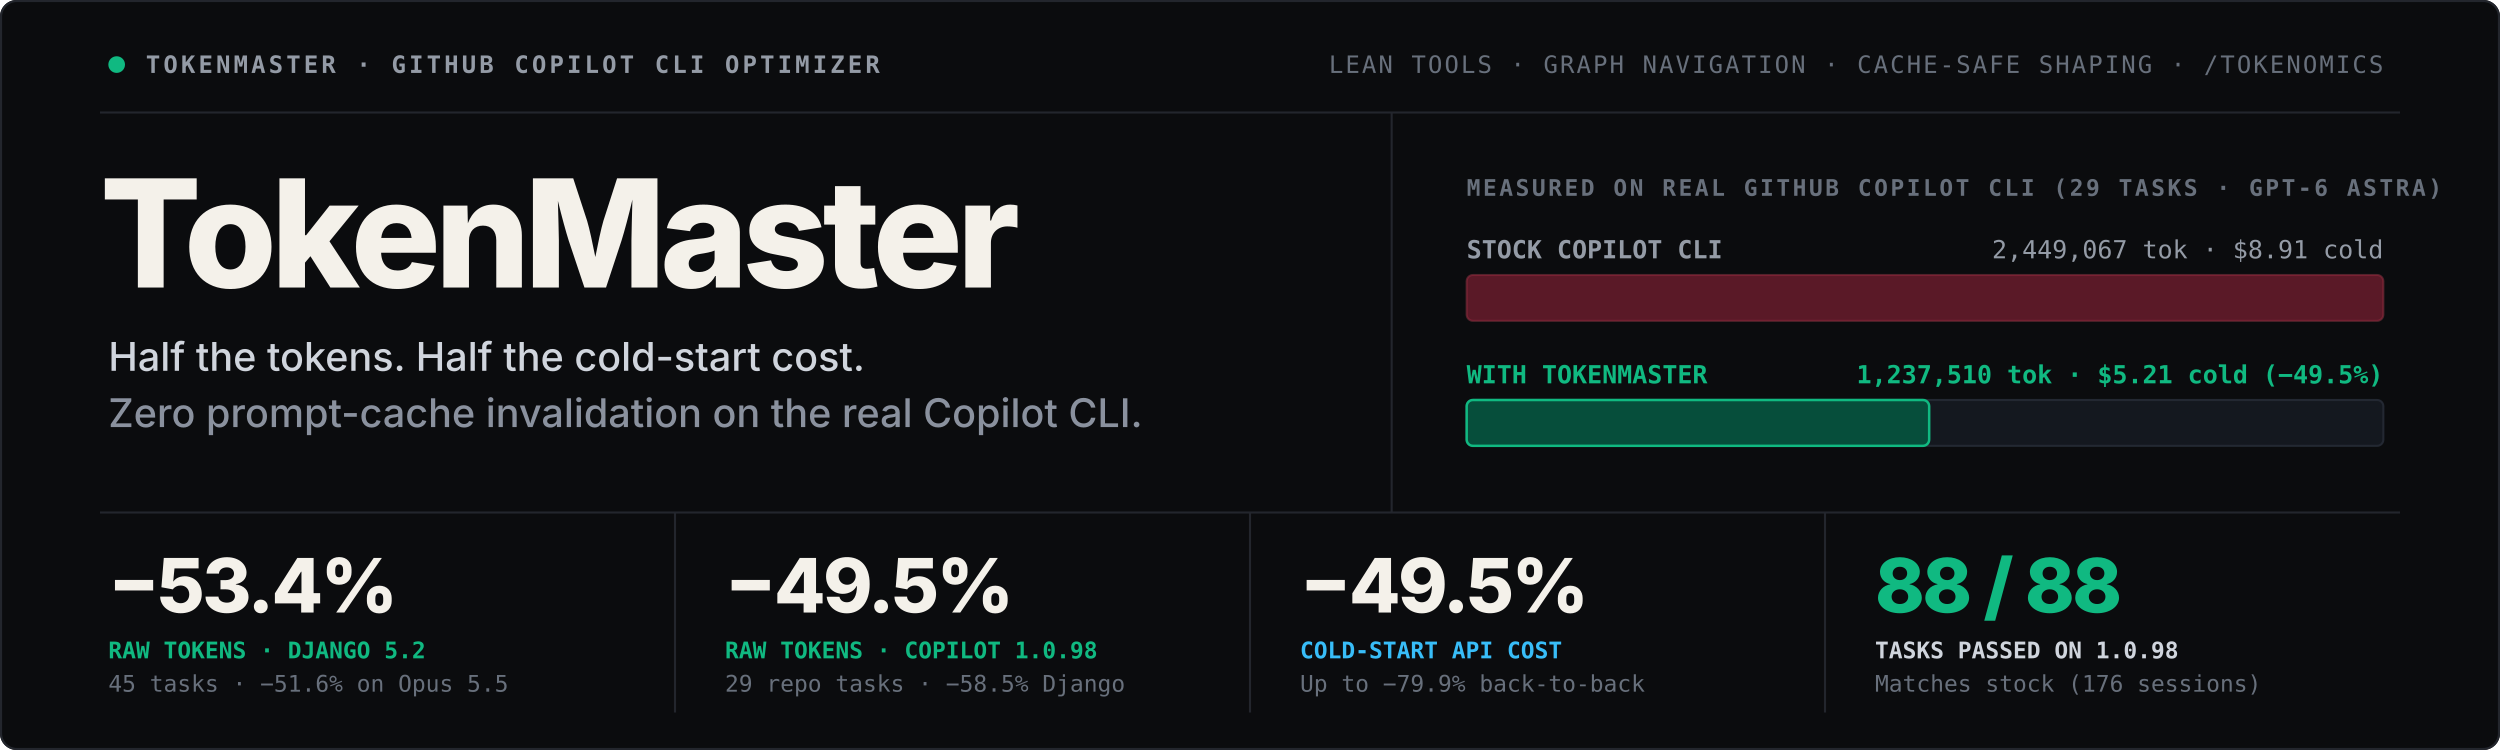
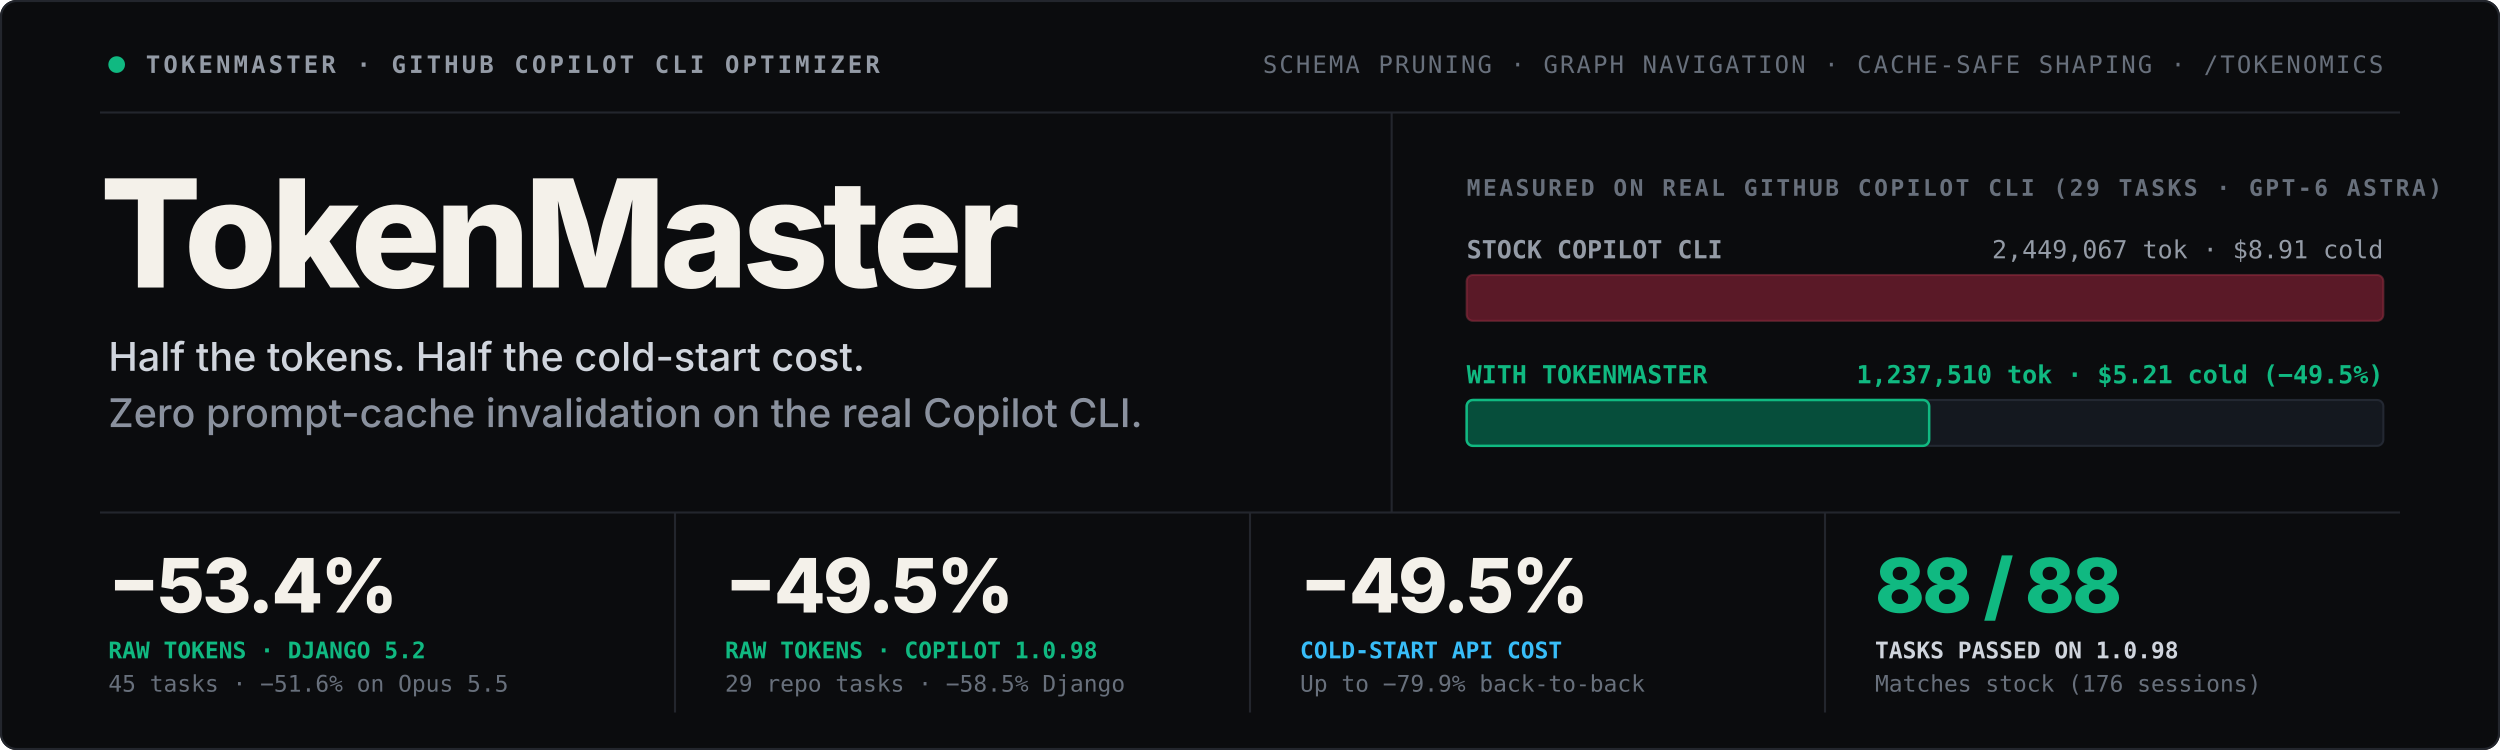
<svg xmlns="http://www.w3.org/2000/svg" viewBox="0 0 1200 360" width="1200" height="360" role="img" aria-label="TokenMaster — Half the tokens. Half the cold-start cost. Zero prompt-cache invalidation on the real GitHub Copilot CLI.">
  <rect width="1200" height="360" rx="8" fill="#0B0C0E" />
  <rect x="0.5" y="0.5" width="1199" height="359" rx="7.5" fill="none" stroke="#23262D" stroke-width="1" />
  <circle cx="56" cy="31" r="4" fill="#10B981" />
  <text x="70" y="35" font-family="ui-monospace, SFMono-Regular, Menlo, Consolas, monospace" font-size="11.5" font-weight="600" fill="#949BA6" letter-spacing="1.5">TOKENMASTER · GITHUB COPILOT CLI OPTIMIZER</text>
-   <text x="1144" y="35" text-anchor="end" font-family="ui-monospace, SFMono-Regular, Menlo, Consolas, monospace" font-size="11.5" fill="#68707C" letter-spacing="1.0">LEAN TOOLS · GRAPH NAVIGATION · CACHE-SAFE SHAPING · /TOKENOMICS</text>
+   <text x="1144" y="35" text-anchor="end" font-family="ui-monospace, SFMono-Regular, Menlo, Consolas, monospace" font-size="11.5" fill="#68707C" letter-spacing="1.0">SCHEMA PRUNING · GRAPH NAVIGATION · CACHE-SAFE SHAPING · /TOKENOMICS</text>
  <line x1="48" y1="54" x2="1152" y2="54" stroke="#23262D" stroke-width="1" />
  <line x1="668" y1="54" x2="668" y2="246" stroke="#23262D" stroke-width="1" />
  <text x="48" y="138" font-family="-apple-system, BlinkMacSystemFont, 'Segoe UI', Inter, Helvetica, Arial, sans-serif" font-size="72" font-weight="800" fill="#F4F1EA" letter-spacing="-2.8">TokenMaster</text>
  <text x="52" y="178" font-family="-apple-system, BlinkMacSystemFont, 'Segoe UI', Inter, Helvetica, Arial, sans-serif" font-size="19" font-weight="500" fill="#D0D5DD">Half the tokens. Half the cold-start cost.</text>
  <text x="52" y="205" font-family="-apple-system, BlinkMacSystemFont, 'Segoe UI', Inter, Helvetica, Arial, sans-serif" font-size="19" font-weight="500" fill="#8A919E">Zero prompt-cache invalidation on the real Copilot CLI.</text>
  <g transform="translate(704, 82)">
    <text x="0" y="12" font-family="ui-monospace, SFMono-Regular, Menlo, Consolas, monospace" font-size="11" font-weight="600" fill="#68707C" letter-spacing="1.2">MEASURED ON REAL GITHUB COPILOT CLI (29 TASKS · GPT-6 ASTRA)</text>
    <text x="0" y="42" font-family="ui-monospace, SFMono-Regular, Menlo, Consolas, monospace" font-size="12" font-weight="600" fill="#949BA6">STOCK COPILOT CLI</text>
    <text x="440" y="42" text-anchor="end" font-family="ui-monospace, SFMono-Regular, Menlo, Consolas, monospace" font-size="12" fill="#949BA6">2,449,067 tok · $8.91 cold</text>
    <rect x="0" y="50" width="440" height="22" rx="3" fill="#26171A" stroke="#52232B" stroke-width="1" />
    <rect x="0" y="50" width="440" height="22" rx="3" fill="#E11D48" opacity="0.28" />
    <text x="0" y="102" font-family="ui-monospace, SFMono-Regular, Menlo, Consolas, monospace" font-size="12" font-weight="700" fill="#10B981">WITH TOKENMASTER</text>
    <text x="440" y="102" text-anchor="end" font-family="ui-monospace, SFMono-Regular, Menlo, Consolas, monospace" font-size="12" font-weight="700" fill="#10B981">1,237,510 tok · $5.21 cold (−49.5%)</text>
    <rect x="0" y="110" width="440" height="22" rx="3" fill="#14181F" stroke="#232832" stroke-width="1" />
    <rect x="0" y="110" width="222" height="22" rx="3" fill="#064E3B" stroke="#10B981" stroke-width="1.2" />
  </g>
  <line x1="48" y1="246" x2="1152" y2="246" stroke="#23262D" stroke-width="1" />
  <line x1="324" y1="246" x2="324" y2="342" stroke="#23262D" stroke-width="1" />
  <line x1="600" y1="246" x2="600" y2="342" stroke="#23262D" stroke-width="1" />
  <line x1="876" y1="246" x2="876" y2="342" stroke="#23262D" stroke-width="1" />
  <text x="52" y="294" font-family="-apple-system, BlinkMacSystemFont, 'Segoe UI', Inter, Helvetica, Arial, sans-serif" font-size="36" font-weight="800" fill="#F4F1EA" letter-spacing="-1.2">−53.4%</text>
  <text x="52" y="316" font-family="ui-monospace, SFMono-Regular, Menlo, Consolas, monospace" font-size="11" font-weight="600" fill="#10B981">RAW TOKENS · DJANGO 5.2</text>
  <text x="52" y="332" font-family="ui-monospace, SFMono-Regular, Menlo, Consolas, monospace" font-size="11" fill="#68707C">45 tasks · −51.6% on Opus 5.5</text>
  <text x="348" y="294" font-family="-apple-system, BlinkMacSystemFont, 'Segoe UI', Inter, Helvetica, Arial, sans-serif" font-size="36" font-weight="800" fill="#F4F1EA" letter-spacing="-1.2">−49.5%</text>
  <text x="348" y="316" font-family="ui-monospace, SFMono-Regular, Menlo, Consolas, monospace" font-size="11" font-weight="600" fill="#10B981">RAW TOKENS · COPILOT 1.0.98</text>
  <text x="348" y="332" font-family="ui-monospace, SFMono-Regular, Menlo, Consolas, monospace" font-size="11" fill="#68707C">29 repo tasks · −58.5% Django</text>
  <text x="624" y="294" font-family="-apple-system, BlinkMacSystemFont, 'Segoe UI', Inter, Helvetica, Arial, sans-serif" font-size="36" font-weight="800" fill="#F4F1EA" letter-spacing="-1.2">−49.5%</text>
  <text x="624" y="316" font-family="ui-monospace, SFMono-Regular, Menlo, Consolas, monospace" font-size="11" font-weight="600" fill="#38BDF8">COLD-START API COST</text>
  <text x="624" y="332" font-family="ui-monospace, SFMono-Regular, Menlo, Consolas, monospace" font-size="11" fill="#68707C">Up to −79.9% back-to-back</text>
  <text x="900" y="294" font-family="-apple-system, BlinkMacSystemFont, 'Segoe UI', Inter, Helvetica, Arial, sans-serif" font-size="36" font-weight="800" fill="#10B981" letter-spacing="-1.2">88 / 88</text>
  <text x="900" y="316" font-family="ui-monospace, SFMono-Regular, Menlo, Consolas, monospace" font-size="11" font-weight="600" fill="#D0D5DD">TASKS PASSED ON 1.0.98</text>
  <text x="900" y="332" font-family="ui-monospace, SFMono-Regular, Menlo, Consolas, monospace" font-size="11" fill="#68707C">Matches stock (176 sessions)</text>
</svg>
